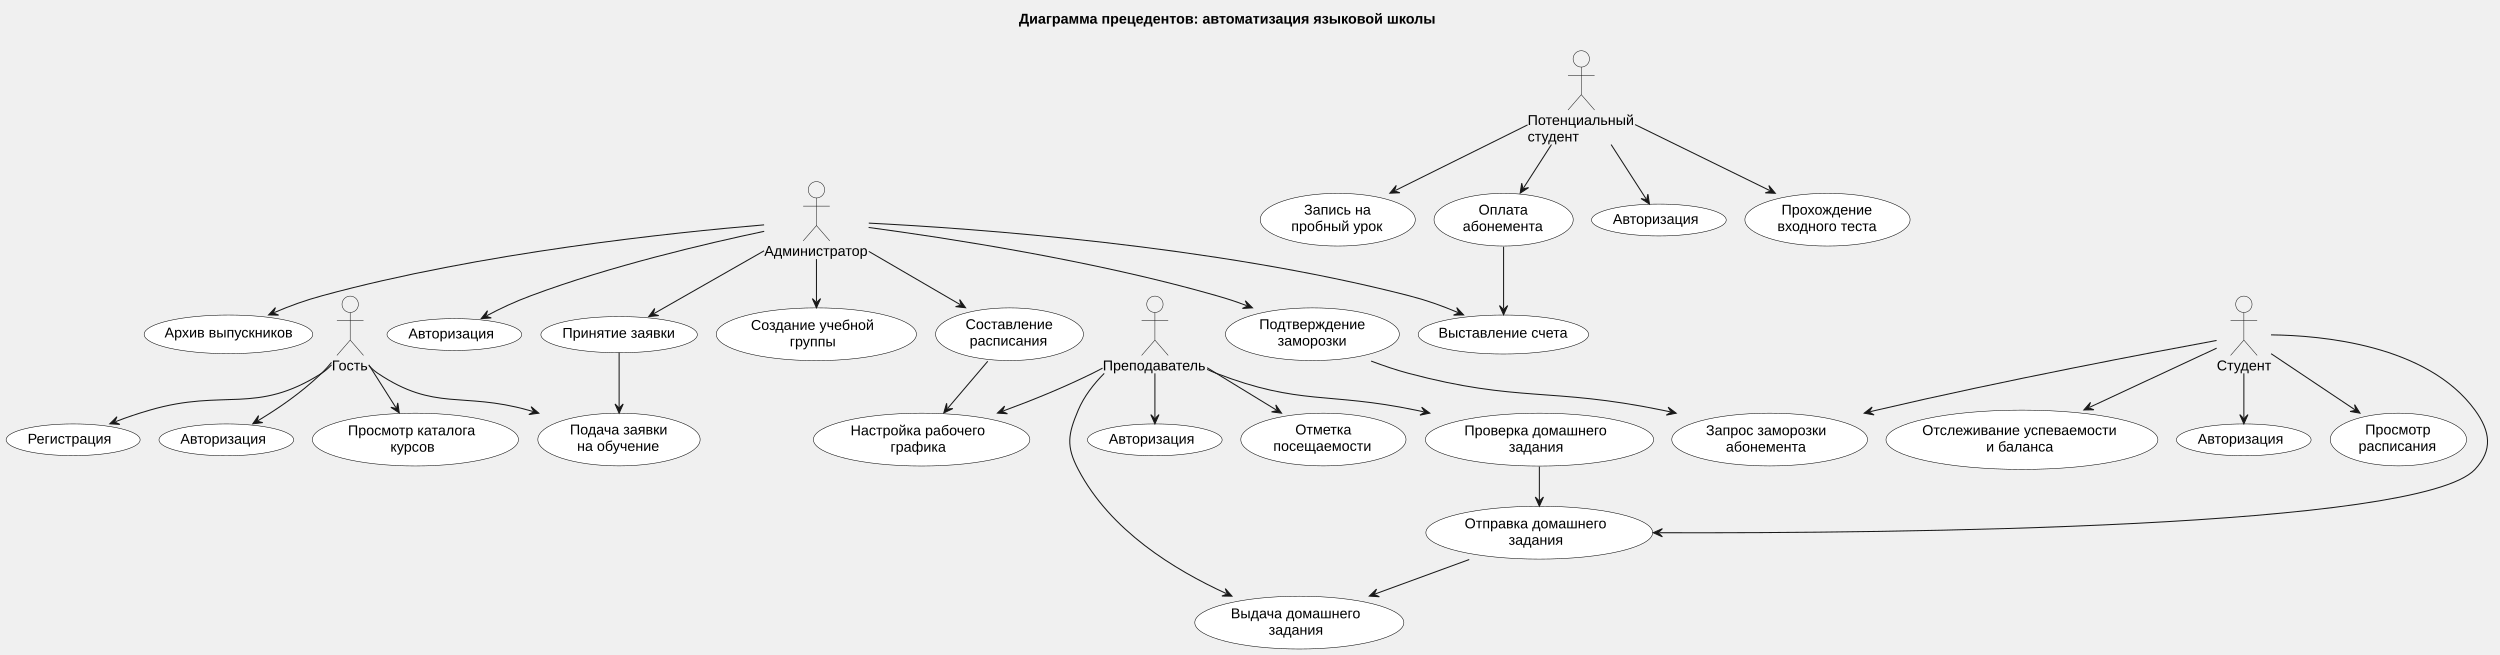
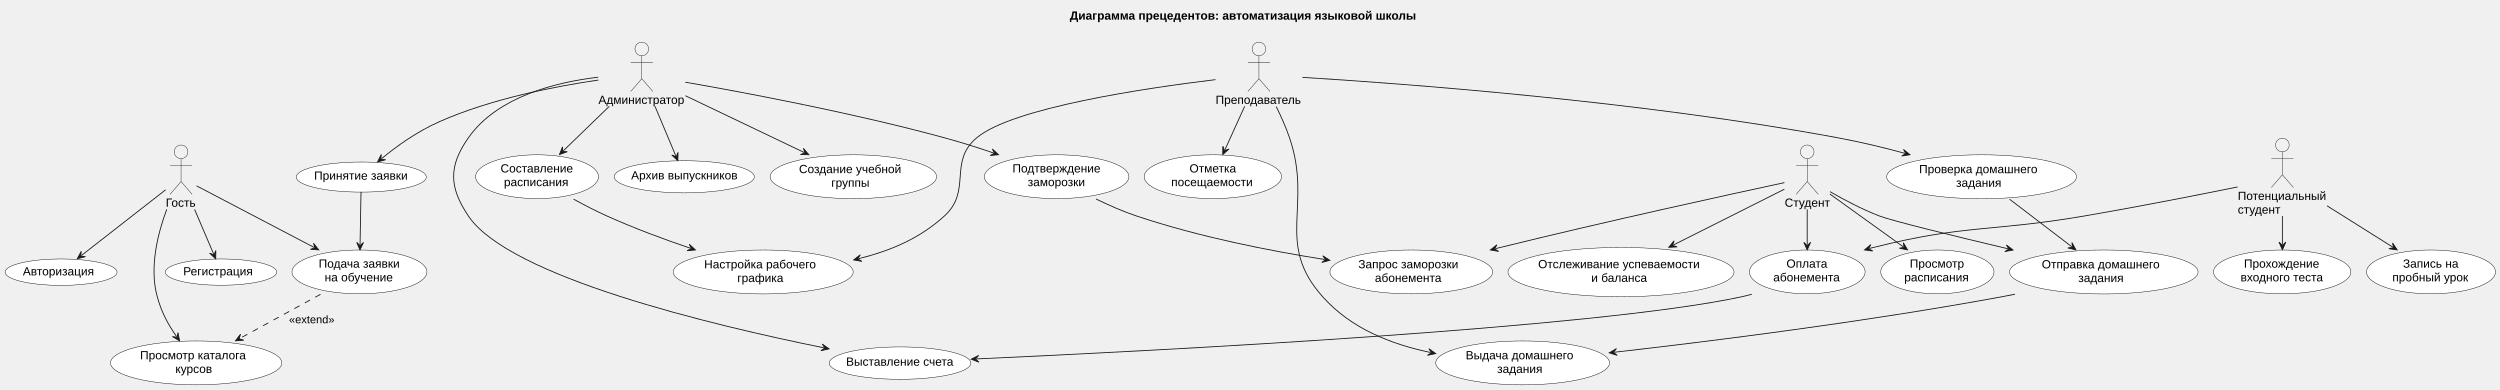
- <svg xmlns="http://www.w3.org/2000/svg" contentStyleType="text/css" height="640px" preserveAspectRatio="none" style="width:2445px;height:640px;background:#FFFFFF;" version="1.1" viewBox="0 0 2445 640" width="2445px" zoomAndPan="magnify">
+ <svg xmlns="http://www.w3.org/2000/svg" contentStyleType="text/css" height="458px" preserveAspectRatio="none" style="width:2941px;height:458px;background:#FFFFFF;" version="1.1" viewBox="0 0 2941 458" width="2941px" zoomAndPan="magnify">
  <defs />
  <g>
-     <text fill="#000000" font-family="Arial" font-size="14" font-weight="bold" lengthAdjust="spacing" textLength="418" x="996.5" y="23.132">Диаграмма прецедентов: автоматизация языковой школы</text>
+     <text fill="#000000" font-family="Arial" font-size="14" font-weight="bold" lengthAdjust="spacing" textLength="418" x="1258.5" y="23.132">Диаграмма прецедентов: автоматизация языковой школы</text>
    <g id="elem_Guest">
-       <ellipse cx="342.5" cy="297.599" fill="#F1F1F1" rx="8" ry="8" style="stroke:#181818;stroke-width:0.5;" />
-       <path d="M342.5,305.599 L342.5,332.599 M329.5,313.599 L355.5,313.599 M342.5,332.599 L329.5,347.599 M342.5,332.599 L355.5,347.599 " fill="none" style="stroke:#181818;stroke-width:0.5;" />
-       <text fill="#000000" font-family="Arial" font-size="14" lengthAdjust="spacing" textLength="36" x="324.5" y="362.231">Гость</text>
+       <ellipse cx="213" cy="178.599" fill="#F1F1F1" rx="8" ry="8" style="stroke:#181818;stroke-width:0.5;" />
+       <path d="M213,186.599 L213,213.599 M200,194.599 L226,194.599 M213,213.599 L200,228.599 M213,213.599 L226,228.599 " fill="none" style="stroke:#181818;stroke-width:0.5;" />
+       <text fill="#000000" font-family="Arial" font-size="14" lengthAdjust="spacing" textLength="36" x="195" y="243.231">Гость</text>
    </g>
    <g id="elem_Pot">
-       <ellipse cx="1546.5" cy="57.599" fill="#F1F1F1" rx="8" ry="8" style="stroke:#181818;stroke-width:0.5;" />
-       <path d="M1546.5,65.599 L1546.5,92.599 M1533.5,73.599 L1559.5,73.599 M1546.5,92.599 L1533.5,107.599 M1546.5,92.599 L1559.5,107.599 " fill="none" style="stroke:#181818;stroke-width:0.5;" />
-       <text fill="#000000" font-family="Arial" font-size="14" lengthAdjust="spacing" textLength="105" x="1494" y="122.231">Потенциальный</text>
-       <text fill="#000000" font-family="Arial" font-size="14" lengthAdjust="spacing" textLength="50" x="1494" y="138.329">студент</text>
+       <ellipse cx="2685" cy="170.599" fill="#F1F1F1" rx="8" ry="8" style="stroke:#181818;stroke-width:0.5;" />
+       <path d="M2685,178.599 L2685,205.599 M2672,186.599 L2698,186.599 M2685,205.599 L2672,220.599 M2685,205.599 L2698,220.599 " fill="none" style="stroke:#181818;stroke-width:0.5;" />
+       <text fill="#000000" font-family="Arial" font-size="14" lengthAdjust="spacing" textLength="105" x="2632.5" y="235.231">Потенциальный</text>
+       <text fill="#000000" font-family="Arial" font-size="14" lengthAdjust="spacing" textLength="50" x="2632.5" y="251.329">студент</text>
    </g>
    <g id="elem_Stu">
-       <ellipse cx="2194.5" cy="297.599" fill="#F1F1F1" rx="8" ry="8" style="stroke:#181818;stroke-width:0.5;" />
-       <path d="M2194.5,305.599 L2194.5,332.599 M2181.5,313.599 L2207.5,313.599 M2194.5,332.599 L2181.5,347.599 M2194.5,332.599 L2207.5,347.599 " fill="none" style="stroke:#181818;stroke-width:0.5;" />
-       <text fill="#000000" font-family="Arial" font-size="14" lengthAdjust="spacing" textLength="53" x="2168" y="362.231">Студент</text>
+       <ellipse cx="2126" cy="178.599" fill="#F1F1F1" rx="8" ry="8" style="stroke:#181818;stroke-width:0.5;" />
+       <path d="M2126,186.599 L2126,213.599 M2113,194.599 L2139,194.599 M2126,213.599 L2113,228.599 M2126,213.599 L2139,228.599 " fill="none" style="stroke:#181818;stroke-width:0.5;" />
+       <text fill="#000000" font-family="Arial" font-size="14" lengthAdjust="spacing" textLength="53" x="2099.5" y="243.231">Студент</text>
    </g>
    <g id="elem_Tea">
-       <ellipse cx="1129.5" cy="297.599" fill="#F1F1F1" rx="8" ry="8" style="stroke:#181818;stroke-width:0.5;" />
-       <path d="M1129.5,305.599 L1129.5,332.599 M1116.5,313.599 L1142.5,313.599 M1129.5,332.599 L1116.5,347.599 M1129.5,332.599 L1142.5,347.599 " fill="none" style="stroke:#181818;stroke-width:0.5;" />
-       <text fill="#000000" font-family="Arial" font-size="14" lengthAdjust="spacing" textLength="102" x="1078.5" y="362.231">Преподаватель</text>
+       <ellipse cx="1481" cy="57.599" fill="#F1F1F1" rx="8" ry="8" style="stroke:#181818;stroke-width:0.5;" />
+       <path d="M1481,65.599 L1481,92.599 M1468,73.599 L1494,73.599 M1481,92.599 L1468,107.599 M1481,92.599 L1494,107.599 " fill="none" style="stroke:#181818;stroke-width:0.5;" />
+       <text fill="#000000" font-family="Arial" font-size="14" lengthAdjust="spacing" textLength="102" x="1430" y="122.231">Преподаватель</text>
    </g>
    <g id="elem_Adm">
-       <ellipse cx="798.5" cy="185.599" fill="#F1F1F1" rx="8" ry="8" style="stroke:#181818;stroke-width:0.5;" />
-       <path d="M798.5,193.599 L798.5,220.599 M785.5,201.599 L811.5,201.599 M798.5,220.599 L785.5,235.599 M798.5,220.599 L811.5,235.599 " fill="none" style="stroke:#181818;stroke-width:0.5;" />
-       <text fill="#000000" font-family="Arial" font-size="14" lengthAdjust="spacing" textLength="102" x="747.5" y="250.231">Администратор</text>
+       <ellipse cx="755" cy="57.599" fill="#F1F1F1" rx="8" ry="8" style="stroke:#181818;stroke-width:0.5;" />
+       <path d="M755,65.599 L755,92.599 M742,73.599 L768,73.599 M755,92.599 L742,107.599 M755,92.599 L768,107.599 " fill="none" style="stroke:#181818;stroke-width:0.5;" />
+       <text fill="#000000" font-family="Arial" font-size="14" lengthAdjust="spacing" textLength="102" x="704" y="122.231">Администратор</text>
    </g>
    <g id="elem_UC_Catalog">
-       <ellipse cx="406.279" cy="429.912" fill="#FFFFFF" rx="100.779" ry="25.813" style="stroke:#000000;stroke-width:0.5;" />
-       <text fill="#000000" font-family="Arial" font-size="14" lengthAdjust="spacing" textLength="126" x="340.279" y="425.678">Просмотр каталога</text>
-       <text fill="#000000" font-family="Arial" font-size="14" lengthAdjust="spacing" textLength="43" x="381.779" y="441.777">курсов</text>
+       <ellipse cx="230.779" cy="426.912" fill="#FFFFFF" rx="100.779" ry="25.813" style="stroke:#000000;stroke-width:0.5;" />
+       <text fill="#000000" font-family="Arial" font-size="14" lengthAdjust="spacing" textLength="126" x="164.779" y="422.678">Просмотр каталога</text>
+       <text fill="#000000" font-family="Arial" font-size="14" lengthAdjust="spacing" textLength="43" x="206.279" y="438.777">курсов</text>
    </g>
    <g id="elem_UC_Apply">
-       <ellipse cx="605.367" cy="429.865" fill="#FFFFFF" rx="79.368" ry="25.767" style="stroke:#000000;stroke-width:0.5;" />
-       <text fill="#000000" font-family="Arial" font-size="14" lengthAdjust="spacing" textLength="96" x="557.367" y="424.899">Подача заявки</text>
-       <text fill="#000000" font-family="Arial" font-size="14" lengthAdjust="spacing" textLength="82" x="564.367" y="440.997">на обучение</text>
+       <ellipse cx="422.868" cy="319.865" fill="#FFFFFF" rx="79.368" ry="25.767" style="stroke:#000000;stroke-width:0.5;" />
+       <text fill="#000000" font-family="Arial" font-size="14" lengthAdjust="spacing" textLength="96" x="374.868" y="314.899">Подача заявки</text>
+       <text fill="#000000" font-family="Arial" font-size="14" lengthAdjust="spacing" textLength="82" x="381.868" y="330.997">на обучение</text>
    </g>
    <g id="elem_UC_Reg">
-       <ellipse cx="71.519" cy="430.103" fill="#FFFFFF" rx="65.519" ry="15.504" style="stroke:#000000;stroke-width:0.5;" />
-       <text fill="#000000" font-family="Arial" font-size="14" lengthAdjust="spacing" textLength="83" x="27.019" y="433.918">Регистрация</text>
+       <ellipse cx="260.019" cy="320.103" fill="#FFFFFF" rx="65.519" ry="15.504" style="stroke:#000000;stroke-width:0.5;" />
+       <text fill="#000000" font-family="Arial" font-size="14" lengthAdjust="spacing" textLength="83" x="215.519" y="323.918">Регистрация</text>
    </g>
-     <g id="elem_UC_Auth_Guest">
-       <ellipse cx="221.376" cy="430.174" fill="#FFFFFF" rx="65.876" ry="15.575" style="stroke:#000000;stroke-width:0.5;" />
-       <text fill="#000000" font-family="Arial" font-size="14" lengthAdjust="spacing" textLength="84" x="176.376" y="433.99">Авторизация</text>
+     <g id="elem_UC_Auth">
+       <ellipse cx="71.876" cy="320.174" fill="#FFFFFF" rx="65.876" ry="15.575" style="stroke:#000000;stroke-width:0.5;" />
+       <text fill="#000000" font-family="Arial" font-size="14" lengthAdjust="spacing" textLength="84" x="26.876" y="323.99">Авторизация</text>
    </g>
    <g id="elem_UC_Test">
-       <ellipse cx="1787.282" cy="214.865" fill="#FFFFFF" rx="80.782" ry="25.767" style="stroke:#000000;stroke-width:0.5;" />
-       <text fill="#000000" font-family="Arial" font-size="14" lengthAdjust="spacing" textLength="90" x="1742.282" y="209.899">Прохождение</text>
-       <text fill="#000000" font-family="Arial" font-size="14" lengthAdjust="spacing" textLength="98" x="1738.282" y="225.997">входного теста</text>
+       <ellipse cx="2684.782" cy="319.865" fill="#FFFFFF" rx="80.782" ry="25.767" style="stroke:#000000;stroke-width:0.5;" />
+       <text fill="#000000" font-family="Arial" font-size="14" lengthAdjust="spacing" textLength="90" x="2639.782" y="314.899">Прохождение</text>
+       <text fill="#000000" font-family="Arial" font-size="14" lengthAdjust="spacing" textLength="98" x="2635.782" y="330.997">входного теста</text>
    </g>
    <g id="elem_UC_Trial">
-       <ellipse cx="1308.332" cy="214.865" fill="#FFFFFF" rx="75.832" ry="25.767" style="stroke:#000000;stroke-width:0.5;" />
-       <text fill="#000000" font-family="Arial" font-size="14" lengthAdjust="spacing" textLength="66" x="1275.332" y="209.899">Запись на</text>
-       <text fill="#000000" font-family="Arial" font-size="14" lengthAdjust="spacing" textLength="91" x="1262.832" y="225.997">пробный урок</text>
+       <ellipse cx="2859.832" cy="319.865" fill="#FFFFFF" rx="75.832" ry="25.767" style="stroke:#000000;stroke-width:0.5;" />
+       <text fill="#000000" font-family="Arial" font-size="14" lengthAdjust="spacing" textLength="66" x="2826.832" y="314.899">Запись на</text>
+       <text fill="#000000" font-family="Arial" font-size="14" lengthAdjust="spacing" textLength="91" x="2814.332" y="330.997">пробный урок</text>
    </g>
    <g id="elem_UC_Pay">
-       <ellipse cx="1470.554" cy="214.865" fill="#FFFFFF" rx="68.054" ry="25.767" style="stroke:#000000;stroke-width:0.5;" />
-       <text fill="#000000" font-family="Arial" font-size="14" lengthAdjust="spacing" textLength="49" x="1446.054" y="209.899">Оплата</text>
-       <text fill="#000000" font-family="Arial" font-size="14" lengthAdjust="spacing" textLength="80" x="1430.554" y="225.997">абонемента</text>
-     </g>
-     <g id="elem_UC_Auth_Pot">
-       <ellipse cx="1622.376" cy="215.174" fill="#FFFFFF" rx="65.876" ry="15.575" style="stroke:#000000;stroke-width:0.5;" />
-       <text fill="#000000" font-family="Arial" font-size="14" lengthAdjust="spacing" textLength="84" x="1577.376" y="218.99">Авторизация</text>
+       <ellipse cx="2126.054" cy="319.865" fill="#FFFFFF" rx="68.054" ry="25.767" style="stroke:#000000;stroke-width:0.5;" />
+       <text fill="#000000" font-family="Arial" font-size="14" lengthAdjust="spacing" textLength="49" x="2101.554" y="314.899">Оплата</text>
+       <text fill="#000000" font-family="Arial" font-size="14" lengthAdjust="spacing" textLength="80" x="2086.054" y="330.997">абонемента</text>
    </g>
    <g id="elem_UC_Schedule">
-       <ellipse cx="2345.64" cy="429.865" fill="#FFFFFF" rx="66.64" ry="25.767" style="stroke:#000000;stroke-width:0.5;" />
-       <text fill="#000000" font-family="Arial" font-size="14" lengthAdjust="spacing" textLength="65" x="2313.14" y="424.899">Просмотр</text>
-       <text fill="#000000" font-family="Arial" font-size="14" lengthAdjust="spacing" textLength="78" x="2306.64" y="440.997">расписания</text>
+       <ellipse cx="2279.14" cy="319.865" fill="#FFFFFF" rx="66.64" ry="25.767" style="stroke:#000000;stroke-width:0.5;" />
+       <text fill="#000000" font-family="Arial" font-size="14" lengthAdjust="spacing" textLength="65" x="2246.64" y="314.899">Просмотр</text>
+       <text fill="#000000" font-family="Arial" font-size="14" lengthAdjust="spacing" textLength="78" x="2240.14" y="330.997">расписания</text>
    </g>
    <g id="elem_UC_HwSend">
-       <ellipse cx="1505.404" cy="520.955" fill="#FFFFFF" rx="110.904" ry="25.857" style="stroke:#000000;stroke-width:0.5;" />
-       <text fill="#000000" font-family="Arial" font-size="14" lengthAdjust="spacing" textLength="140" x="1432.404" y="516.722">Отправка домашнего</text>
-       <text fill="#000000" font-family="Arial" font-size="14" lengthAdjust="spacing" textLength="54" x="1475.404" y="532.821">задания</text>
+       <ellipse cx="2474.904" cy="319.955" fill="#FFFFFF" rx="110.904" ry="25.857" style="stroke:#000000;stroke-width:0.5;" />
+       <text fill="#000000" font-family="Arial" font-size="14" lengthAdjust="spacing" textLength="140" x="2401.904" y="315.722">Отправка домашнего</text>
+       <text fill="#000000" font-family="Arial" font-size="14" lengthAdjust="spacing" textLength="54" x="2444.904" y="331.82">задания</text>
    </g>
    <g id="elem_UC_Progress">
-       <ellipse cx="1977.458" cy="430.09" fill="#FFFFFF" rx="132.958" ry="28.992" style="stroke:#000000;stroke-width:0.5;" />
-       <text fill="#000000" font-family="Arial" font-size="14" lengthAdjust="spacing" textLength="192" x="1879.939" y="425.508">Отслеживание успеваемости</text>
-       <text fill="#000000" font-family="Arial" font-size="14" lengthAdjust="spacing" textLength="67" x="1942.439" y="441.607">и баланса</text>
+       <ellipse cx="1906.958" cy="320.09" fill="#FFFFFF" rx="132.958" ry="28.992" style="stroke:#000000;stroke-width:0.5;" />
+       <text fill="#000000" font-family="Arial" font-size="14" lengthAdjust="spacing" textLength="192" x="1809.439" y="315.508">Отслеживание успеваемости</text>
+       <text fill="#000000" font-family="Arial" font-size="14" lengthAdjust="spacing" textLength="67" x="1871.939" y="331.607">и баланса</text>
    </g>
    <g id="elem_UC_FreezeReq">
-       <ellipse cx="1730.717" cy="429.887" fill="#FFFFFF" rx="95.717" ry="25.788" style="stroke:#000000;stroke-width:0.5;" />
-       <text fill="#000000" font-family="Arial" font-size="14" lengthAdjust="spacing" textLength="119" x="1668.4" y="425.612">Запрос заморозки</text>
-       <text fill="#000000" font-family="Arial" font-size="14" lengthAdjust="spacing" textLength="80" x="1687.9" y="441.711">абонемента</text>
-     </g>
-     <g id="elem_UC_Auth_Stu">
-       <ellipse cx="2194.376" cy="430.174" fill="#FFFFFF" rx="65.876" ry="15.575" style="stroke:#000000;stroke-width:0.5;" />
-       <text fill="#000000" font-family="Arial" font-size="14" lengthAdjust="spacing" textLength="84" x="2149.376" y="433.99">Авторизация</text>
+       <ellipse cx="1660.217" cy="319.887" fill="#FFFFFF" rx="95.717" ry="25.788" style="stroke:#000000;stroke-width:0.5;" />
+       <text fill="#000000" font-family="Arial" font-size="14" lengthAdjust="spacing" textLength="119" x="1597.9" y="315.612">Запрос заморозки</text>
+       <text fill="#000000" font-family="Arial" font-size="14" lengthAdjust="spacing" textLength="80" x="1617.4" y="331.711">абонемента</text>
    </g>
    <g id="elem_UC_Attend">
-       <ellipse cx="1294.282" cy="429.865" fill="#FFFFFF" rx="80.782" ry="25.767" style="stroke:#000000;stroke-width:0.5;" />
-       <text fill="#000000" font-family="Arial" font-size="14" lengthAdjust="spacing" textLength="55" x="1266.782" y="424.899">Отметка</text>
-       <text fill="#000000" font-family="Arial" font-size="14" lengthAdjust="spacing" textLength="98" x="1245.282" y="440.997">посещаемости</text>
+       <ellipse cx="1426.782" cy="207.865" fill="#FFFFFF" rx="80.782" ry="25.767" style="stroke:#000000;stroke-width:0.5;" />
+       <text fill="#000000" font-family="Arial" font-size="14" lengthAdjust="spacing" textLength="55" x="1399.282" y="202.899">Отметка</text>
+       <text fill="#000000" font-family="Arial" font-size="14" lengthAdjust="spacing" textLength="98" x="1377.782" y="218.997">посещаемости</text>
    </g>
    <g id="elem_UC_HwGive">
-       <ellipse cx="1270.725" cy="608.918" fill="#FFFFFF" rx="102.225" ry="25.82" style="stroke:#000000;stroke-width:0.5;" />
-       <text fill="#000000" font-family="Arial" font-size="14" lengthAdjust="spacing" textLength="128" x="1203.725" y="604.685">Выдача домашнего</text>
-       <text fill="#000000" font-family="Arial" font-size="14" lengthAdjust="spacing" textLength="54" x="1240.725" y="620.784">задания</text>
+       <ellipse cx="1791.225" cy="426.918" fill="#FFFFFF" rx="102.225" ry="25.82" style="stroke:#000000;stroke-width:0.5;" />
+       <text fill="#000000" font-family="Arial" font-size="14" lengthAdjust="spacing" textLength="128" x="1724.225" y="422.685">Выдача домашнего</text>
+       <text fill="#000000" font-family="Arial" font-size="14" lengthAdjust="spacing" textLength="54" x="1761.225" y="438.784">задания</text>
    </g>
    <g id="elem_UC_HwCheck">
-       <ellipse cx="1505.627" cy="429.958" fill="#FFFFFF" rx="111.627" ry="25.86" style="stroke:#000000;stroke-width:0.5;" />
-       <text fill="#000000" font-family="Arial" font-size="14" lengthAdjust="spacing" textLength="141" x="1432.127" y="425.725">Проверка домашнего</text>
-       <text fill="#000000" font-family="Arial" font-size="14" lengthAdjust="spacing" textLength="54" x="1475.627" y="441.823">задания</text>
+       <ellipse cx="2331.127" cy="207.958" fill="#FFFFFF" rx="111.627" ry="25.86" style="stroke:#000000;stroke-width:0.5;" />
+       <text fill="#000000" font-family="Arial" font-size="14" lengthAdjust="spacing" textLength="141" x="2257.627" y="203.725">Проверка домашнего</text>
+       <text fill="#000000" font-family="Arial" font-size="14" lengthAdjust="spacing" textLength="54" x="2301.127" y="219.823">задания</text>
    </g>
    <g id="elem_UC_Avail">
-       <ellipse cx="901.341" cy="429.935" fill="#FFFFFF" rx="105.841" ry="25.836" style="stroke:#000000;stroke-width:0.5;" />
-       <text fill="#000000" font-family="Arial" font-size="14" lengthAdjust="spacing" textLength="133" x="831.841" y="425.701">Настройка рабочего</text>
-       <text fill="#000000" font-family="Arial" font-size="14" lengthAdjust="spacing" textLength="55" x="870.841" y="441.8">графика</text>
-     </g>
-     <g id="elem_UC_Auth_Tea">
-       <ellipse cx="1129.376" cy="430.174" fill="#FFFFFF" rx="65.876" ry="15.575" style="stroke:#000000;stroke-width:0.5;" />
-       <text fill="#000000" font-family="Arial" font-size="14" lengthAdjust="spacing" textLength="84" x="1084.376" y="433.99">Авторизация</text>
+       <ellipse cx="897.841" cy="319.935" fill="#FFFFFF" rx="105.841" ry="25.836" style="stroke:#000000;stroke-width:0.5;" />
+       <text fill="#000000" font-family="Arial" font-size="14" lengthAdjust="spacing" textLength="133" x="828.341" y="315.701">Настройка рабочего</text>
+       <text fill="#000000" font-family="Arial" font-size="14" lengthAdjust="spacing" textLength="55" x="867.341" y="331.8">графика</text>
    </g>
    <g id="elem_UC_Accept">
-       <ellipse cx="605.499" cy="327.298" fill="#FFFFFF" rx="76.499" ry="17.7" style="stroke:#000000;stroke-width:0.5;" />
-       <text fill="#000000" font-family="Arial" font-size="14" lengthAdjust="spacing" textLength="111" x="549.999" y="330.381">Принятие заявки</text>
+       <ellipse cx="424.999" cy="208.298" fill="#FFFFFF" rx="76.499" ry="17.7" style="stroke:#000000;stroke-width:0.5;" />
+       <text fill="#000000" font-family="Arial" font-size="14" lengthAdjust="spacing" textLength="111" x="369.499" y="211.381">Принятие заявки</text>
    </g>
    <g id="elem_UC_Group">
-       <ellipse cx="798.386" cy="326.898" fill="#FFFFFF" rx="97.886" ry="25.799" style="stroke:#000000;stroke-width:0.5;" />
-       <text fill="#000000" font-family="Arial" font-size="14" lengthAdjust="spacing" textLength="122" x="734.386" y="322.664">Создание учебной</text>
-       <text fill="#000000" font-family="Arial" font-size="14" lengthAdjust="spacing" textLength="46" x="772.386" y="338.763">группы</text>
+       <ellipse cx="1003.886" cy="207.898" fill="#FFFFFF" rx="97.886" ry="25.799" style="stroke:#000000;stroke-width:0.5;" />
+       <text fill="#000000" font-family="Arial" font-size="14" lengthAdjust="spacing" textLength="122" x="939.886" y="203.664">Создание учебной</text>
+       <text fill="#000000" font-family="Arial" font-size="14" lengthAdjust="spacing" textLength="46" x="977.886" y="219.763">группы</text>
    </g>
    <g id="elem_UC_MkSchedule">
-       <ellipse cx="987.297" cy="326.865" fill="#FFFFFF" rx="72.296" ry="25.767" style="stroke:#000000;stroke-width:0.5;" />
-       <text fill="#000000" font-family="Arial" font-size="14" lengthAdjust="spacing" textLength="86" x="944.297" y="321.899">Составление</text>
-       <text fill="#000000" font-family="Arial" font-size="14" lengthAdjust="spacing" textLength="78" x="948.297" y="337.997">расписания</text>
+       <ellipse cx="631.797" cy="207.865" fill="#FFFFFF" rx="72.296" ry="25.767" style="stroke:#000000;stroke-width:0.5;" />
+       <text fill="#000000" font-family="Arial" font-size="14" lengthAdjust="spacing" textLength="86" x="588.797" y="202.899">Составление</text>
+       <text fill="#000000" font-family="Arial" font-size="14" lengthAdjust="spacing" textLength="78" x="592.797" y="218.997">расписания</text>
    </g>
    <g id="elem_UC_FreezeOk">
-       <ellipse cx="1283.524" cy="326.865" fill="#FFFFFF" rx="85.024" ry="25.767" style="stroke:#000000;stroke-width:0.5;" />
-       <text fill="#000000" font-family="Arial" font-size="14" lengthAdjust="spacing" textLength="104" x="1231.524" y="321.899">Подтверждение</text>
-       <text fill="#000000" font-family="Arial" font-size="14" lengthAdjust="spacing" textLength="68" x="1249.524" y="337.997">заморозки</text>
+       <ellipse cx="1243.024" cy="207.865" fill="#FFFFFF" rx="85.024" ry="25.767" style="stroke:#000000;stroke-width:0.5;" />
+       <text fill="#000000" font-family="Arial" font-size="14" lengthAdjust="spacing" textLength="104" x="1191.024" y="202.899">Подтверждение</text>
+       <text fill="#000000" font-family="Arial" font-size="14" lengthAdjust="spacing" textLength="68" x="1209.024" y="218.997">заморозки</text>
    </g>
    <g id="elem_UC_Invoice">
-       <ellipse cx="1470.312" cy="327.161" fill="#FFFFFF" rx="83.312" ry="19.062" style="stroke:#000000;stroke-width:0.5;" />
-       <text fill="#000000" font-family="Arial" font-size="14" lengthAdjust="spacing" textLength="127" x="1406.812" y="330.244">Выставление счета</text>
+       <ellipse cx="1058.812" cy="427.161" fill="#FFFFFF" rx="83.312" ry="19.062" style="stroke:#000000;stroke-width:0.5;" />
+       <text fill="#000000" font-family="Arial" font-size="14" lengthAdjust="spacing" textLength="127" x="995.312" y="430.244">Выставление счета</text>
    </g>
    <g id="elem_UC_Archive">
-       <ellipse cx="223.448" cy="326.988" fill="#FFFFFF" rx="82.448" ry="18.89" style="stroke:#000000;stroke-width:0.5;" />
-       <text fill="#000000" font-family="Arial" font-size="14" lengthAdjust="spacing" textLength="125" x="160.948" y="330.071">Архив выпускников</text>
+       <ellipse cx="804.948" cy="207.988" fill="#FFFFFF" rx="82.448" ry="18.89" style="stroke:#000000;stroke-width:0.5;" />
+       <text fill="#000000" font-family="Arial" font-size="14" lengthAdjust="spacing" textLength="125" x="742.448" y="211.071">Архив выпускников</text>
    </g>
-     <g id="elem_UC_Auth_Adm">
-       <ellipse cx="444.376" cy="327.174" fill="#FFFFFF" rx="65.876" ry="15.575" style="stroke:#000000;stroke-width:0.5;" />
-       <text fill="#000000" font-family="Arial" font-size="14" lengthAdjust="spacing" textLength="84" x="399.376" y="330.99">Авторизация</text>
-     </g>
-     <polygon fill="#181818" points="390.466,403.795,389.028,394.052,387.79,399.572,382.27,398.334,390.466,403.795" style="stroke:#181818;stroke-width:1.0;" />
-     <path d="M360.669,356.771 C370.055,371.584 378.197,384.432 387.255,398.727 " fill="none" style="stroke:#181818;stroke-width:1.0;" />
-     <polygon fill="#181818" points="526.962,404.087,519.44,397.729,522.161,402.688,517.202,405.41,526.962,404.087" style="stroke:#181818;stroke-width:1.0;" />
-     <path d="M360.728,357.476 C363.398,360.346 366.329,362.974 369.5,365.099 C425.382,402.538 451.718,382.996 516.5,401.099 C519.932,402.058 517.671,401.38 521.201,402.409 " fill="none" style="stroke:#181818;stroke-width:1.0;" />
-     <polygon fill="#181818" points="107.381,414.487,117.215,415.024,112.053,412.708,114.369,407.547,107.381,414.487" style="stroke:#181818;stroke-width:1.0;" />
-     <path d="M324.228,356.853 C321.286,359.986 318.033,362.849 314.5,365.099 C250.089,406.115 219.798,379.688 146.5,401.099 C133.559,404.879 125.265,407.68 112.988,412.353 " fill="none" style="stroke:#181818;stroke-width:1.0;" />
-     <polygon fill="#181818" points="247.204,414.512,256.977,413.288,251.485,411.929,252.844,406.438,247.204,414.512" style="stroke:#181818;stroke-width:1.0;" />
-     <path d="M324.222,354.468 C321.162,358.205 317.877,361.87 314.5,365.099 C293.957,384.736 271.987,399.561 252.342,411.413 " fill="none" style="stroke:#181818;stroke-width:1.0;" />
-     <polygon fill="#181818" points="1736.262,189.011,1729.938,181.461,1731.772,186.812,1726.42,188.646,1736.262,189.011" style="stroke:#181818;stroke-width:1.0;" />
-     <path d="M1599.091,121.848 C1639.81,141.785 1690.5,166.605 1730.873,186.373 " fill="none" style="stroke:#181818;stroke-width:1.0;" />
-     <polygon fill="#181818" points="1359.258,188.933,1369.098,188.519,1363.737,186.712,1365.544,181.352,1359.258,188.933" style="stroke:#181818;stroke-width:1.0;" />
-     <path d="M1493.975,122.14 C1453.866,142.026 1404.298,166.602 1364.633,186.268 " fill="none" style="stroke:#181818;stroke-width:1.0;" />
-     <polygon fill="#181818" points="1486.734,188.893,1494.97,183.493,1489.441,184.69,1488.244,179.161,1486.734,188.893" style="stroke:#181818;stroke-width:1.0;" />
-     <path d="M1517.334,141.383 C1506.953,157.501 1498.889,170.021 1489.983,183.849 " fill="none" style="stroke:#181818;stroke-width:1.0;" />
-     <polygon fill="#181818" points="1613.157,199.593,1611.647,189.86,1610.45,195.389,1604.921,194.192,1613.157,199.593" style="stroke:#181818;stroke-width:1.0;" />
-     <path d="M1575.666,141.383 C1588.978,162.051 1600.572,180.052 1609.908,194.548 " fill="none" style="stroke:#181818;stroke-width:1.0;" />
-     <polygon fill="#181818" points="2308.073,404.065,2302.816,395.736,2303.917,401.285,2298.369,402.386,2308.073,404.065" style="stroke:#181818;stroke-width:1.0;" />
-     <path d="M2221.148,345.923 C2245.278,362.063 2276.088,382.671 2303.086,400.729 " fill="none" style="stroke:#181818;stroke-width:1.0;" />
-     <polygon fill="#181818" points="1616.829,520.986,1625.818,525.012,1621.829,521.001,1625.841,517.012,1616.829,520.986" style="stroke:#181818;stroke-width:1.0;" />
-     <path d="M2221.077,327.504 C2270.081,328.033 2373.912,337.092 2420.5,401.099 C2435.67,421.94 2438.111,440.274 2420.5,459.099 C2366.66,516.647 1854.746,521.684 1622.829,521.004 " fill="none" style="stroke:#181818;stroke-width:1.0;" />
-     <polygon fill="#181818" points="2038.019,400.931,2047.866,400.76,2042.552,398.821,2044.49,393.507,2038.019,400.931" style="stroke:#181818;stroke-width:1.0;" />
-     <path d="M2167.892,340.483 C2135.75,355.443 2086.126,378.54 2043.458,398.399 " fill="none" style="stroke:#181818;stroke-width:1.0;" />
-     <polygon fill="#181818" points="1823.179,404.061,1832.873,405.799,1828.034,402.869,1830.965,398.03,1823.179,404.061" style="stroke:#181818;stroke-width:1.0;" />
-     <path d="M2167.809,332.959 C2108.048,343.964 1959.027,372.097 1835.5,401.099 C1831.459,402.047 1833.164,401.608 1829.006,402.63 " fill="none" style="stroke:#181818;stroke-width:1.0;" />
-     <polygon fill="#181818" points="2194.5,414.48,2198.5,405.48,2194.5,409.48,2190.5,405.48,2194.5,414.48" style="stroke:#181818;stroke-width:1.0;" />
-     <path d="M2194.5,365.134 C2194.5,382.249 2194.5,395.59 2194.5,408.48 " fill="none" style="stroke:#181818;stroke-width:1.0;" />
-     <polygon fill="#181818" points="1253.33,404.072,1247.722,395.975,1249.059,401.472,1243.562,402.809,1253.33,404.072" style="stroke:#181818;stroke-width:1.0;" />
-     <path d="M1180.552,359.606 C1183.579,361.466 1186.579,363.308 1189.5,365.099 C1210.521,377.987 1228.822,389.153 1248.205,400.952 " fill="none" style="stroke:#181818;stroke-width:1.0;" />
-     <polygon fill="#181818" points="1204.86,583.029,1198.344,575.644,1200.314,580.947,1195.011,582.917,1204.86,583.029" style="stroke:#181818;stroke-width:1.0;" />
-     <path d="M1079.911,365.178 C1069.598,375.556 1060.153,387.707 1054.5,401.099 C1044.475,424.847 1042.517,436.275 1054.5,459.099 C1085.948,518.996 1148.139,557.041 1199.405,580.53 " fill="none" style="stroke:#181818;stroke-width:1.0;" />
-     <polygon fill="#181818" points="1398.342,404.033,1390.388,398.225,1393.455,402.979,1388.701,406.045,1398.342,404.033" style="stroke:#181818;stroke-width:1.0;" />
-     <path d="M1180.579,361.262 C1183.546,362.662 1186.531,363.955 1189.5,365.099 C1271.744,396.769 1298.214,383.16 1384.5,401.099 C1389.039,402.042 1387.804,401.759 1392.477,402.768 " fill="none" style="stroke:#181818;stroke-width:1.0;" />
-     <polygon fill="#181818" points="975.459,403.998,985.287,404.647,980.152,402.273,982.526,397.138,975.459,403.998" style="stroke:#181818;stroke-width:1.0;" />
-     <path d="M1078.28,360.054 C1075.003,361.821 1071.726,363.518 1068.5,365.099 C1038.805,379.648 1010.547,391.098 981.091,401.928 " fill="none" style="stroke:#181818;stroke-width:1.0;" />
-     <polygon fill="#181818" points="1129.5,414.48,1133.5,405.48,1129.5,409.48,1125.5,405.48,1129.5,414.48" style="stroke:#181818;stroke-width:1.0;" />
-     <path d="M1129.5,365.134 C1129.5,382.249 1129.5,395.59 1129.5,408.48 " fill="none" style="stroke:#181818;stroke-width:1.0;" />
-     <polygon fill="#181818" points="634.452,309.598,644.252,308.616,638.796,307.122,640.29,301.666,634.452,309.598" style="stroke:#181818;stroke-width:1.0;" />
-     <path d="M747.286,245.288 C711.216,265.846 669.44,289.656 639.665,306.627 " fill="none" style="stroke:#181818;stroke-width:1.0;" />
-     <polygon fill="#181818" points="798.5,301.017,802.5,292.017,798.5,296.017,794.5,292.017,798.5,301.017" style="stroke:#181818;stroke-width:1.0;" />
-     <path d="M798.5,253.34 C798.5,269.046 798.5,280.917 798.5,295.017 " fill="none" style="stroke:#181818;stroke-width:1.0;" />
-     <polygon fill="#181818" points="944.316,300.965,938.55,292.981,939.995,298.45,934.526,299.895,944.316,300.965" style="stroke:#181818;stroke-width:1.0;" />
-     <path d="M849.646,245.866 C879.273,263.109 910.971,281.558 939.131,297.947 " fill="none" style="stroke:#181818;stroke-width:1.0;" />
-     <polygon fill="#181818" points="1224.923,301.063,1217.923,294.135,1220.247,299.292,1215.09,301.616,1224.923,301.063" style="stroke:#181818;stroke-width:1.0;" />
-     <path d="M849.52,222.462 C924.861,232.567 1069.869,254.726 1189.5,289.099 C1201.131,292.44 1207.71,294.544 1219.312,298.938 " fill="none" style="stroke:#181818;stroke-width:1.0;" />
-     <polygon fill="#181818" points="1431.413,307.99,1424.675,300.807,1426.806,306.047,1421.566,308.178,1431.413,307.99" style="stroke:#181818;stroke-width:1.0;" />
-     <path d="M849.651,218.205 C951.586,223.349 1186.665,239.957 1377.5,289.099 C1395.674,293.779 1409.537,298.763 1425.885,305.659 " fill="none" style="stroke:#181818;stroke-width:1.0;" />
-     <polygon fill="#181818" points="262.658,308.011,272.505,308.186,267.262,306.062,269.386,300.819,262.658,308.011" style="stroke:#181818;stroke-width:1.0;" />
-     <path d="M747.283,219.907 C658.203,227.396 469.525,247.102 315.5,289.099 C297.728,293.944 284.266,298.864 268.183,305.672 " fill="none" style="stroke:#181818;stroke-width:1.0;" />
-     <polygon fill="#181818" points="470.648,311.57,480.475,310.921,475.073,309.243,476.751,303.841,470.648,311.57" style="stroke:#181818;stroke-width:1.0;" />
-     <path d="M747.4,226.212 C690.713,238.176 597.018,260.177 519.5,289.099 C502.768,295.341 490.111,301.334 475.958,308.777 " fill="none" style="stroke:#181818;stroke-width:1.0;" />
-     <polygon fill="#181818" points="605.5,404.067,609.5,395.067,605.5,399.067,601.5,395.067,605.5,404.067" style="stroke:#181818;stroke-width:1.0;" />
-     <path d="M605.5,344.777 C605.5,360.913 605.5,379.576 605.5,398.067 " fill="none" style="stroke:#181818;stroke-width:1.0;" />
-     <polygon fill="#181818" points="1470.5,307.842,1474.5,298.842,1470.5,302.842,1466.5,298.842,1470.5,307.842" style="stroke:#181818;stroke-width:1.0;" />
-     <path d="M1470.5,241.335 C1470.5,261.632 1470.5,283.669 1470.5,301.842 " fill="none" style="stroke:#181818;stroke-width:1.0;" />
-     <polygon fill="#181818" points="1639.309,404.098,1631.424,398.197,1634.434,402.986,1629.645,405.996,1639.309,404.098" style="stroke:#181818;stroke-width:1.0;" />
-     <path d="M1340.964,353.132 C1352.875,357.633 1365.465,361.903 1377.5,365.099 C1485.146,393.686 1516.396,378.712 1625.5,401.099 C1630.028,402.028 1628.801,401.701 1633.459,402.764 " fill="none" style="stroke:#181818;stroke-width:1.0;" />
-     <polygon fill="#181818" points="923.004,403.844,931.884,399.585,926.245,400.037,925.793,394.399,923.004,403.844" style="stroke:#181818;stroke-width:1.0;" />
-     <path d="M966.02,353.325 C952.886,368.75 940.032,383.846 926.894,399.276 " fill="none" style="stroke:#181818;stroke-width:1.0;" />
-     <polygon fill="#181818" points="1339.189,582.962,1349.015,583.625,1343.884,581.243,1346.266,576.112,1339.189,582.962" style="stroke:#181818;stroke-width:1.0;" />
-     <path d="M1436.897,547.205 C1406.144,558.459 1375.586,569.641 1344.823,580.899 " fill="none" style="stroke:#181818;stroke-width:1.0;" />
-     <polygon fill="#181818" points="1505.5,495.078,1509.5,486.078,1505.5,490.078,1501.5,486.078,1505.5,495.078" style="stroke:#181818;stroke-width:1.0;" />
-     <path d="M1505.5,456.364 C1505.5,468.493 1505.5,476.981 1505.5,489.078 " fill="none" style="stroke:#181818;stroke-width:1.0;" />
+     <polygon fill="#181818" points="211.259,400.985,209.391,391.315,208.399,396.885,202.829,395.892,211.259,400.985" style="stroke:#181818;stroke-width:1.0;" />
+     <path d="M196.159,246.285 C185.551,274.695 175.505,314.692 185,349.099 C190.178,367.862 197.834,381.739 207.826,396.064 " fill="none" style="stroke:#181818;stroke-width:1.0;" />
+     <polygon fill="#181818" points="374.947,293.928,368.831,286.209,370.518,291.608,365.119,293.295,374.947,293.928" style="stroke:#181818;stroke-width:1.0;" />
+     <path d="M231.269,218.668 C263.002,235.29 323.963,267.222 369.632,291.144 " fill="none" style="stroke:#181818;stroke-width:1.0;" />
+     <polygon fill="#181818" points="253.759,304.491,253.901,294.644,251.794,299.894,246.544,297.787,253.759,304.491" style="stroke:#181818;stroke-width:1.0;" />
+     <path d="M228.912,246.34 C237.434,266.284 245.09,284.202 251.401,298.974 " fill="none" style="stroke:#181818;stroke-width:1.0;" />
+     <polygon fill="#181818" points="90.975,304.296,100.531,301.914,94.917,301.22,95.61,295.606,90.975,304.296" style="stroke:#181818;stroke-width:1.0;" />
+     <path d="M194.855,223.254 C168.079,244.143 122.95,279.351 95.705,300.605 " fill="none" style="stroke:#181818;stroke-width:1.0;" />
+     <polygon fill="#181818" points="2685,293.808,2689,284.808,2685,288.808,2681,284.808,2685,293.808" style="stroke:#181818;stroke-width:1.0;" />
+     <path d="M2685,254.157 C2685,267.685 2685,276.043 2685,287.808 " fill="none" style="stroke:#181818;stroke-width:1.0;" />
+     <polygon fill="#181818" points="2820.052,293.988,2814.561,285.812,2815.819,291.328,2810.304,292.586,2820.052,293.988" style="stroke:#181818;stroke-width:1.0;" />
+     <path d="M2737.506,242.102 C2763.984,258.746 2790.501,275.414 2814.972,290.795 " fill="none" style="stroke:#181818;stroke-width:1.0;" />
+     <polygon fill="#181818" points="2193.393,293.99,2203.153,295.308,2198.193,292.589,2200.911,287.629,2193.393,293.99" style="stroke:#181818;stroke-width:1.0;" />
+     <path d="M2632.37,219.928 C2585.222,229.471 2514.132,243.469 2452,254.099 C2342.154,272.892 2312.077,263.919 2204,291.099 C2200.512,291.976 2202.72,291.267 2199.153,292.309 " fill="none" style="stroke:#181818;stroke-width:1.0;" />
+     <polygon fill="#181818" points="2244.043,293.966,2239.07,285.464,2239.983,291.047,2234.4,291.96,2244.043,293.966" style="stroke:#181818;stroke-width:1.0;" />
+     <path d="M2152.651,228.259 C2177.993,246.479 2211.391,270.491 2239.171,290.463 " fill="none" style="stroke:#181818;stroke-width:1.0;" />
+     <polygon fill="#181818" points="2368.136,294.096,2360.304,288.126,2363.272,292.941,2358.456,295.909,2368.136,294.096" style="stroke:#181818;stroke-width:1.0;" />
+     <path d="M2152.763,225.453 C2169.115,234.884 2190.717,246.368 2211,254.099 C2226.217,259.899 2295.906,276.948 2362.299,292.71 " fill="none" style="stroke:#181818;stroke-width:1.0;" />
+     <polygon fill="#181818" points="1963.131,290.905,1972.969,290.44,1967.599,288.661,1969.378,283.291,1963.131,290.905" style="stroke:#181818;stroke-width:1.0;" />
+     <path d="M2099.146,222.587 C2065.452,239.511 2012.159,266.279 1968.493,288.212 " fill="none" style="stroke:#181818;stroke-width:1.0;" />
+     <polygon fill="#181818" points="1753.272,294.033,1762.979,295.7,1758.119,292.805,1761.014,287.945,1753.272,294.033" style="stroke:#181818;stroke-width:1.0;" />
+     <path d="M2099.2,214.828 C2039.184,227.738 1889.483,260.374 1765,291.099 C1761.153,292.048 1763.048,291.557 1759.089,292.56 " fill="none" style="stroke:#181818;stroke-width:1.0;" />
+     <polygon fill="#181818" points="2126,294.017,2130,285.017,2126,289.017,2122,285.017,2126,294.017" style="stroke:#181818;stroke-width:1.0;" />
+     <path d="M2126,246.34 C2126,262.046 2126,273.917 2126,288.017 " fill="none" style="stroke:#181818;stroke-width:1.0;" />
+     <polygon fill="#181818" points="1438.478,181.805,1445.839,175.262,1440.544,177.252,1438.554,171.956,1438.478,181.805" style="stroke:#181818;stroke-width:1.0;" />
+     <path d="M1464.21,125.099 C1455.851,143.52 1448.439,159.852 1440.957,176.341 " fill="none" style="stroke:#181818;stroke-width:1.0;" />
+     <polygon fill="#181818" points="1688.909,415.947,1680.928,410.176,1684.016,414.915,1679.277,418.004,1688.909,415.947" style="stroke:#181818;stroke-width:1.0;" />
+     <path d="M1501.349,125.362 C1507.033,136.889 1512.797,149.796 1517,162.099 C1544.446,242.439 1499.39,285.827 1556,349.099 C1589.708,386.774 1636.254,404.843 1683.038,414.709 " fill="none" style="stroke:#181818;stroke-width:1.0;" />
+     <polygon fill="#181818" points="2246.9,182.009,2239.261,175.792,2242.074,180.7,2237.166,183.513,2246.9,182.009" style="stroke:#181818;stroke-width:1.0;" />
+     <path d="M1532.217,90.996 C1646.182,98.025 1929.052,118.689 2162,162.099 C2189.909,167.299 2214.184,173.133 2241.109,180.438 " fill="none" style="stroke:#181818;stroke-width:1.0;" />
+     <polygon fill="#181818" points="1004.271,305.762,1013.97,307.478,1009.124,304.558,1012.043,299.713,1004.271,305.762" style="stroke:#181818;stroke-width:1.0;" />
+     <path d="M1429.866,93.703 C1347.668,103.642 1191.09,126.704 1149,162.099 C1115.141,190.571 1143.74,224.346 1111,254.099 C1081.672,280.751 1047.506,295.036 1010.095,304.318 " fill="none" style="stroke:#181818;stroke-width:1.0;" />
+     <polygon fill="#181818" points="444.132,190.5,453.627,187.884,447.998,187.329,448.553,181.699,444.132,190.5" style="stroke:#181818;stroke-width:1.0;" />
+     <path d="M703.998,94.164 C654.554,101.349 578.251,115.932 517,143.099 C489.61,155.247 466.519,172.134 448.771,186.695 " fill="none" style="stroke:#181818;stroke-width:1.0;" />
+     <polygon fill="#181818" points="951.49,182.003,945.094,174.513,946.978,179.847,941.644,181.732,951.49,182.003" style="stroke:#181818;stroke-width:1.0;" />
+     <path d="M806.291,112.611 C848.716,132.887 903.318,158.982 946.076,179.416 " fill="none" style="stroke:#181818;stroke-width:1.0;" />
+     <polygon fill="#181818" points="658.144,181.805,667.394,178.422,661.737,178.328,661.831,172.672,658.144,181.805" style="stroke:#181818;stroke-width:1.0;" />
+     <path d="M716.756,125.099 C697.716,143.52 679.499,161.144 662.456,177.633 " fill="none" style="stroke:#181818;stroke-width:1.0;" />
+     <polygon fill="#181818" points="1174.647,182.002,1167.433,175.298,1169.918,180.379,1164.836,182.865,1174.647,182.002" style="stroke:#181818;stroke-width:1.0;" />
+     <path d="M806.17,96.682 C875.751,108.818 1003.827,132.812 1111,162.099 C1131.903,167.811 1148.649,173.082 1168.972,180.055 " fill="none" style="stroke:#181818;stroke-width:1.0;" />
+     <polygon fill="#181818" points="975.323,410.412,967.295,404.707,970.423,409.42,965.709,412.548,975.323,410.412" style="stroke:#181818;stroke-width:1.0;" />
+     <path d="M703.683,90.846 C655.31,96.486 585.277,113.202 551,162.099 C527.529,195.58 528.215,220.147 551,254.099 C599.093,325.76 838.025,382.637 969.442,409.222 " fill="none" style="stroke:#181818;stroke-width:1.0;" />
+     <polygon fill="#181818" points="797.43,189.082,797.631,179.235,795.493,184.472,790.256,182.334,797.43,189.082" style="stroke:#181818;stroke-width:1.0;" />
+     <path d="M770.546,125.099 C779.49,146.386 788.004,166.647 795.106,183.55 " fill="none" style="stroke:#181818;stroke-width:1.0;" />
+     <polygon fill="#181818" points="276.946,400.972,286.762,400.163,281.333,398.573,282.923,393.144,276.946,400.972" style="stroke:#181818;stroke-width:1.0;" />
+     <path d="M377.011,346.249 C346.724,362.812 312.488,381.535 282.21,398.093 " fill="none" style="stroke:#181818;stroke-width:1.0;stroke-dasharray:7.0,7.0;" />
+     <text fill="#000000" font-family="Arial" font-size="13" lengthAdjust="spacing" textLength="53" x="340" y="380.293">«extend»</text>
+     <polygon fill="#181818" points="423.455,294.05,427.618,285.124,423.546,289.051,419.62,284.979,423.455,294.05" style="stroke:#181818;stroke-width:1.0;" />
+     <path d="M424.696,225.805 C424.366,243.956 423.945,267.154 423.565,288.051 " fill="none" style="stroke:#181818;stroke-width:1.0;" />
+     <polygon fill="#181818" points="1142.537,422.515,1151.708,426.105,1147.532,422.289,1151.347,418.113,1142.537,422.515" style="stroke:#181818;stroke-width:1.0;" />
+     <path d="M2060.825,346.162 C2056.855,347.263 2052.893,348.256 2049,349.099 C1876.823,386.373 1354.579,412.937 1148.531,422.244 " fill="none" style="stroke:#181818;stroke-width:1.0;" />
+     <polygon fill="#181818" points="1564.397,306.235,1556.132,300.878,1559.458,305.454,1554.882,308.78,1564.397,306.235" style="stroke:#181818;stroke-width:1.0;" />
+     <path d="M1289.387,234.11 C1304.272,241.368 1321.041,248.765 1337,254.099 C1411.595,279.029 1493.314,294.993 1558.47,305.298 " fill="none" style="stroke:#181818;stroke-width:1.0;" />
+     <polygon fill="#181818" points="818.101,294.028,810.859,287.354,813.365,292.425,808.294,294.931,818.101,294.028" style="stroke:#181818;stroke-width:1.0;" />
+     <path d="M674.74,234.261 C687.19,241.121 700.956,248.262 714,254.099 C747.398,269.043 779.682,281.023 812.418,292.104 " fill="none" style="stroke:#181818;stroke-width:1.0;" />
+     <polygon fill="#181818" points="1893.088,415.072,1902.484,418.027,1898.056,414.506,1901.578,410.079,1893.088,415.072" style="stroke:#181818;stroke-width:1.0;" />
+     <path d="M2370.407,346.111 C2365.206,347.164 2360.049,348.167 2355,349.099 C2194.524,378.708 2012.377,401.477 1899.05,414.393 " fill="none" style="stroke:#181818;stroke-width:1.0;" />
+     <polygon fill="#181818" points="2442.117,293.98,2437.393,285.338,2438.144,290.945,2432.537,291.695,2442.117,293.98" style="stroke:#181818;stroke-width:1.0;" />
+     <path d="M2364.037,234.335 C2387.452,252.222 2413.968,272.477 2437.349,290.338 " fill="none" style="stroke:#181818;stroke-width:1.0;" />
  </g>
</svg>
